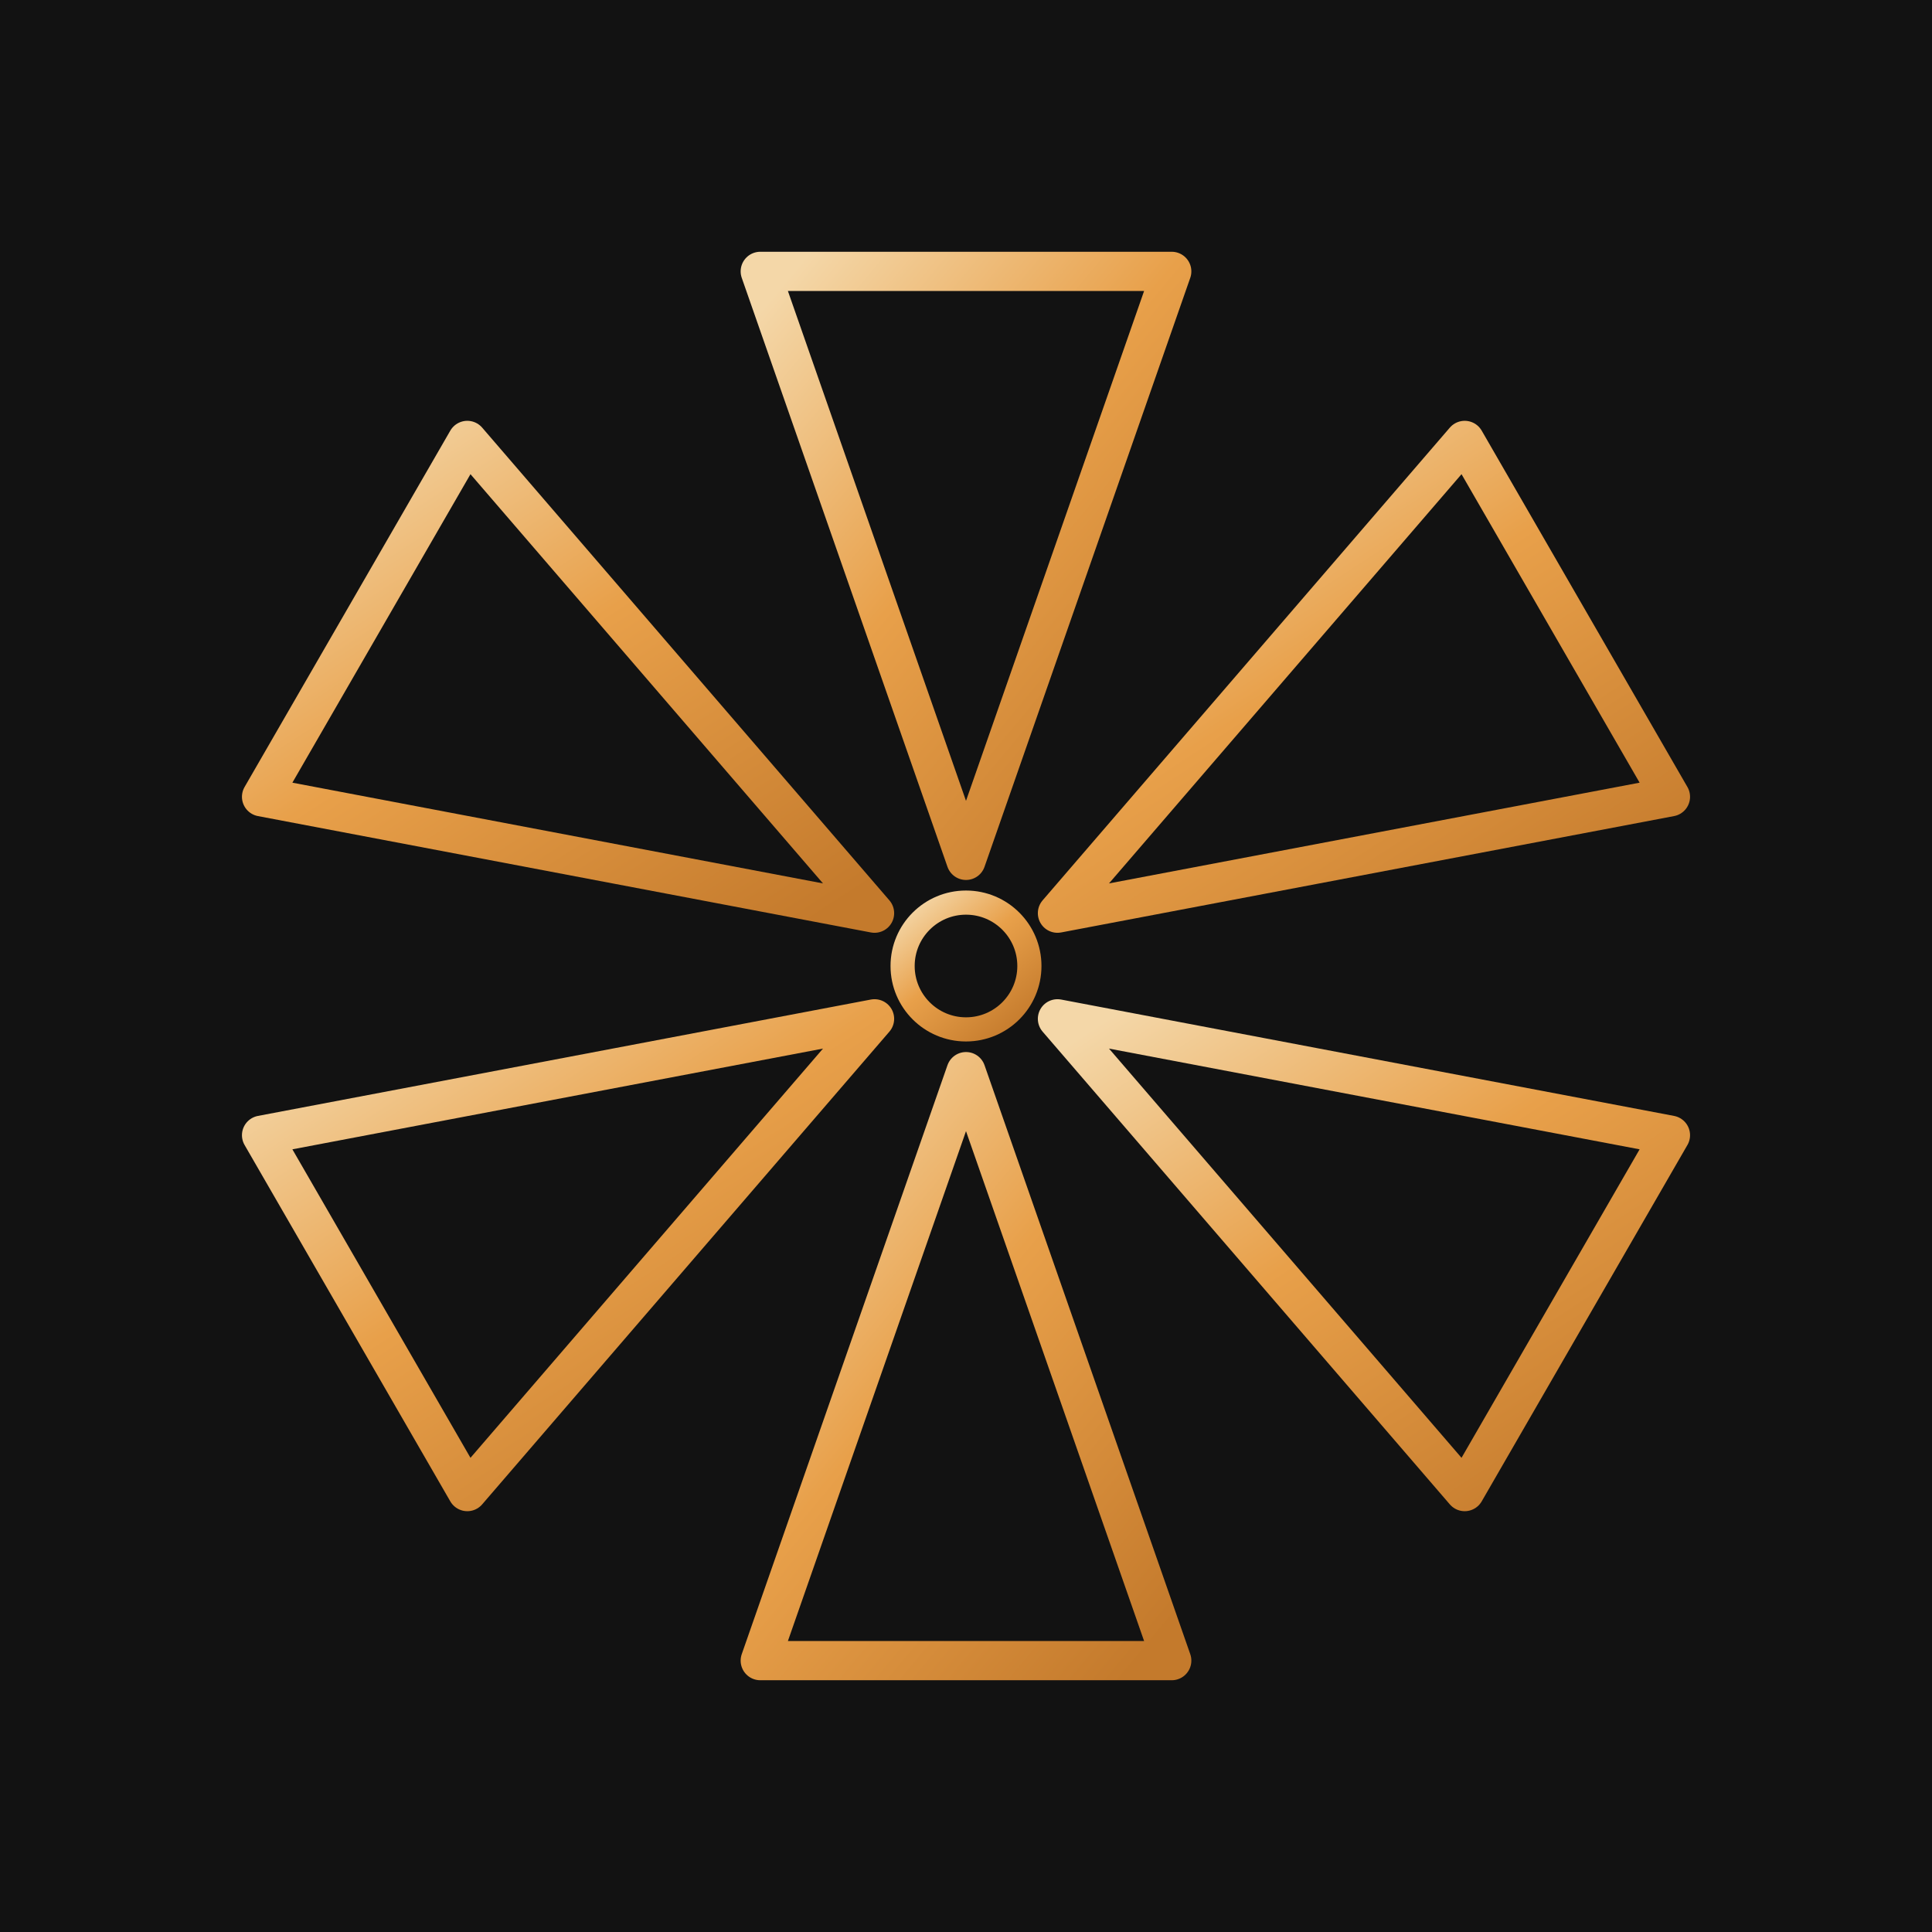
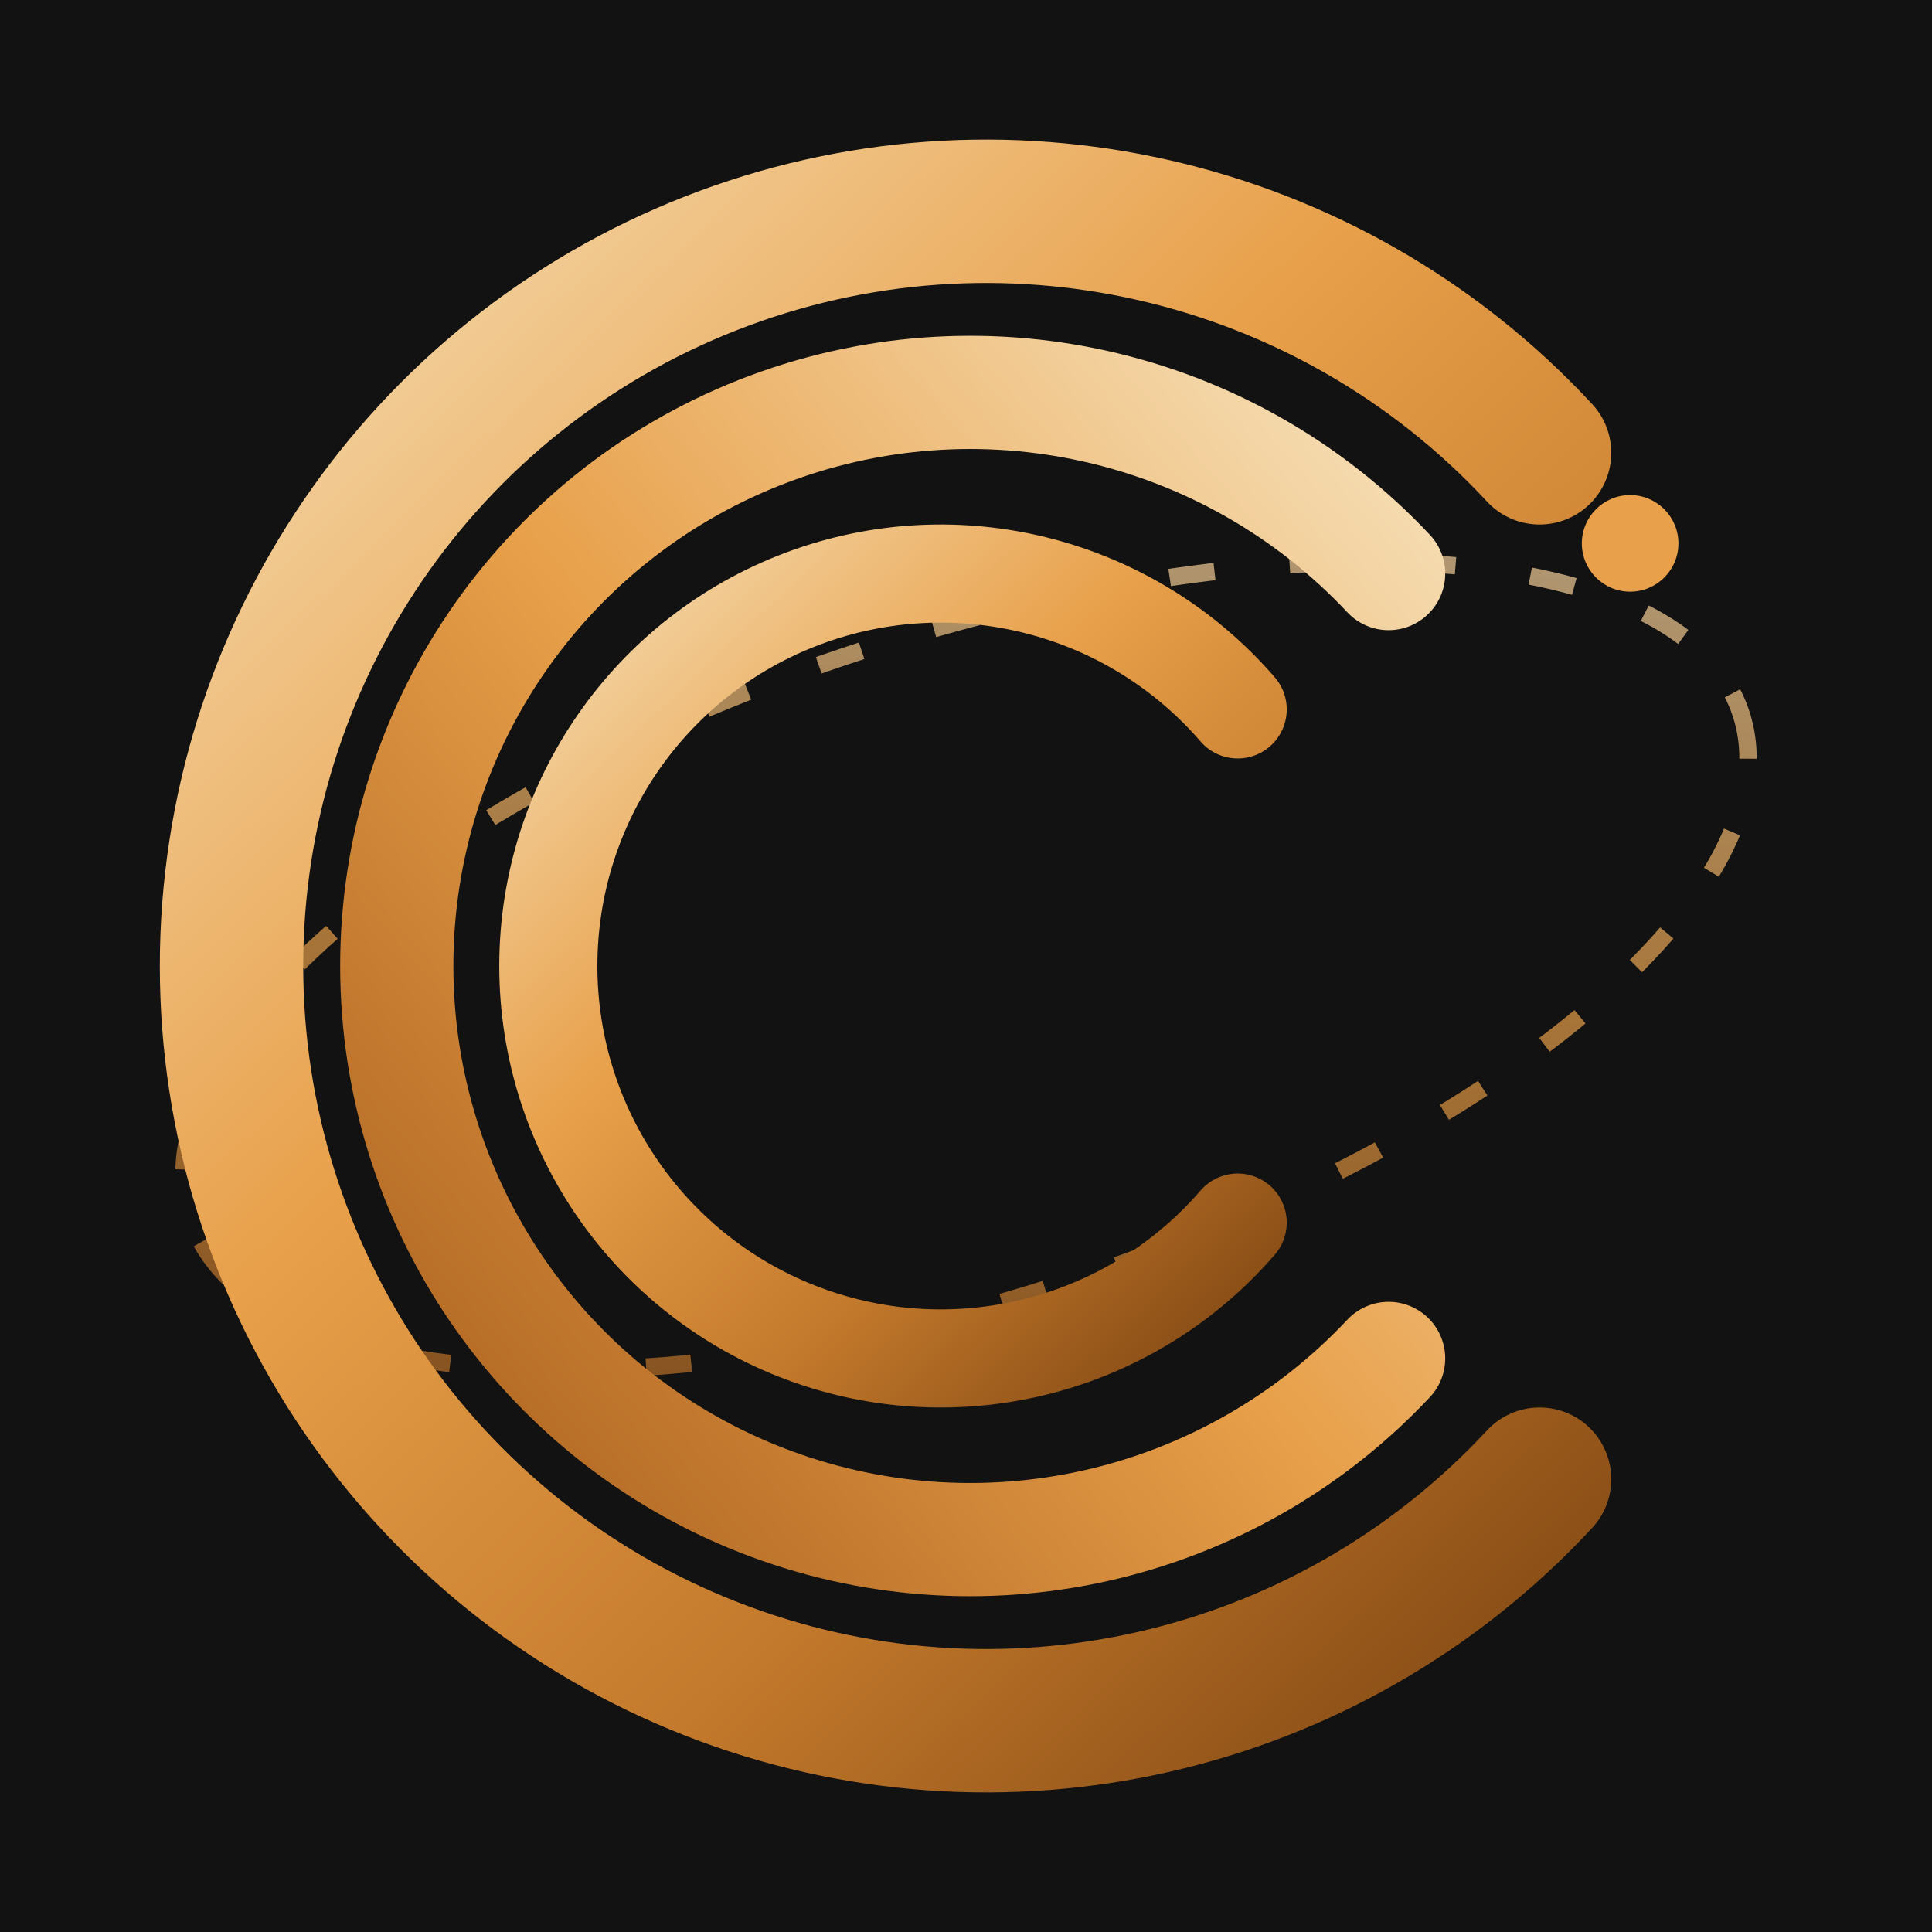
<svg xmlns="http://www.w3.org/2000/svg" viewBox="0 0 128 128" role="img" aria-label="Centropic">
  <defs>
-     <linearGradient id="wGold" x1="8%" y1="0%" x2="92%" y2="100%">
+     <linearGradient id="cWarm" x1="8%" y1="0%" x2="92%" y2="100%">
      <stop offset="0%" stop-color="#F4D7A8" />
-       <stop offset="45%" stop-color="#E8A04A" />
-       <stop offset="100%" stop-color="#C47A2C" />
+       <stop offset="38%" stop-color="#E8A04A" />
+       <stop offset="72%" stop-color="#C47A2C" />
+       <stop offset="100%" stop-color="#8A4E16" />
+     </linearGradient>
+     <linearGradient id="cWarm2" x1="0%" y1="100%" x2="100%" y2="0%">
+       <stop offset="0%" stop-color="#A85E1C" />
+       <stop offset="50%" stop-color="#E8A04A" />
+       <stop offset="100%" stop-color="#F6E0B8" />
    </linearGradient>
  </defs>
  <rect width="128" height="128" fill="#121212" />
-   <path d="M64.00 57.00 L50.37 17.98 L77.63 17.98 Z" fill="none" stroke="url(#wGold)" stroke-width="2.6" stroke-linejoin="round" />
-   <path d="M70.06 60.50 L97.04 29.18 L110.67 52.79 Z" fill="none" stroke="url(#wGold)" stroke-width="2.6" stroke-linejoin="round" />
-   <path d="M70.06 67.50 L110.67 75.21 L97.04 98.82 Z" fill="none" stroke="url(#wGold)" stroke-width="2.6" stroke-linejoin="round" />
-   <path d="M64.00 71.00 L77.63 110.02 L50.37 110.02 Z" fill="none" stroke="url(#wGold)" stroke-width="2.6" stroke-linejoin="round" />
-   <path d="M57.94 67.50 L30.96 98.82 L17.33 75.21 Z" fill="none" stroke="url(#wGold)" stroke-width="2.6" stroke-linejoin="round" />
-   <path d="M57.94 60.50 L17.33 52.79 L30.96 29.18 Z" fill="none" stroke="url(#wGold)" stroke-width="2.6" stroke-linejoin="round" />
-   <circle cx="64" cy="64" r="4.2" fill="none" stroke="url(#wGold)" stroke-width="1.6" />
+   <ellipse cx="64" cy="64" rx="54" ry="22" fill="none" stroke="url(#cWarm2)" stroke-width="1.15" stroke-dasharray="3 5" transform="rotate(-18 64 64)" opacity="0.7" />
+   <path d="M102 30 A50 50 0 1 0 102 98" fill="none" stroke="url(#cWarm)" stroke-width="9.5" stroke-linecap="round" />
+   <path d="M92 38 A38 38 0 1 0 92 90" fill="none" stroke="url(#cWarm2)" stroke-width="7.5" stroke-linecap="round" />
+   <path d="M82 47 A26 26 0 1 0 82 81" fill="none" stroke="url(#cWarm)" stroke-width="6.5" stroke-linecap="round" />
+   <circle cx="108" cy="36" r="3.2" fill="#E8A04A" />
</svg>
